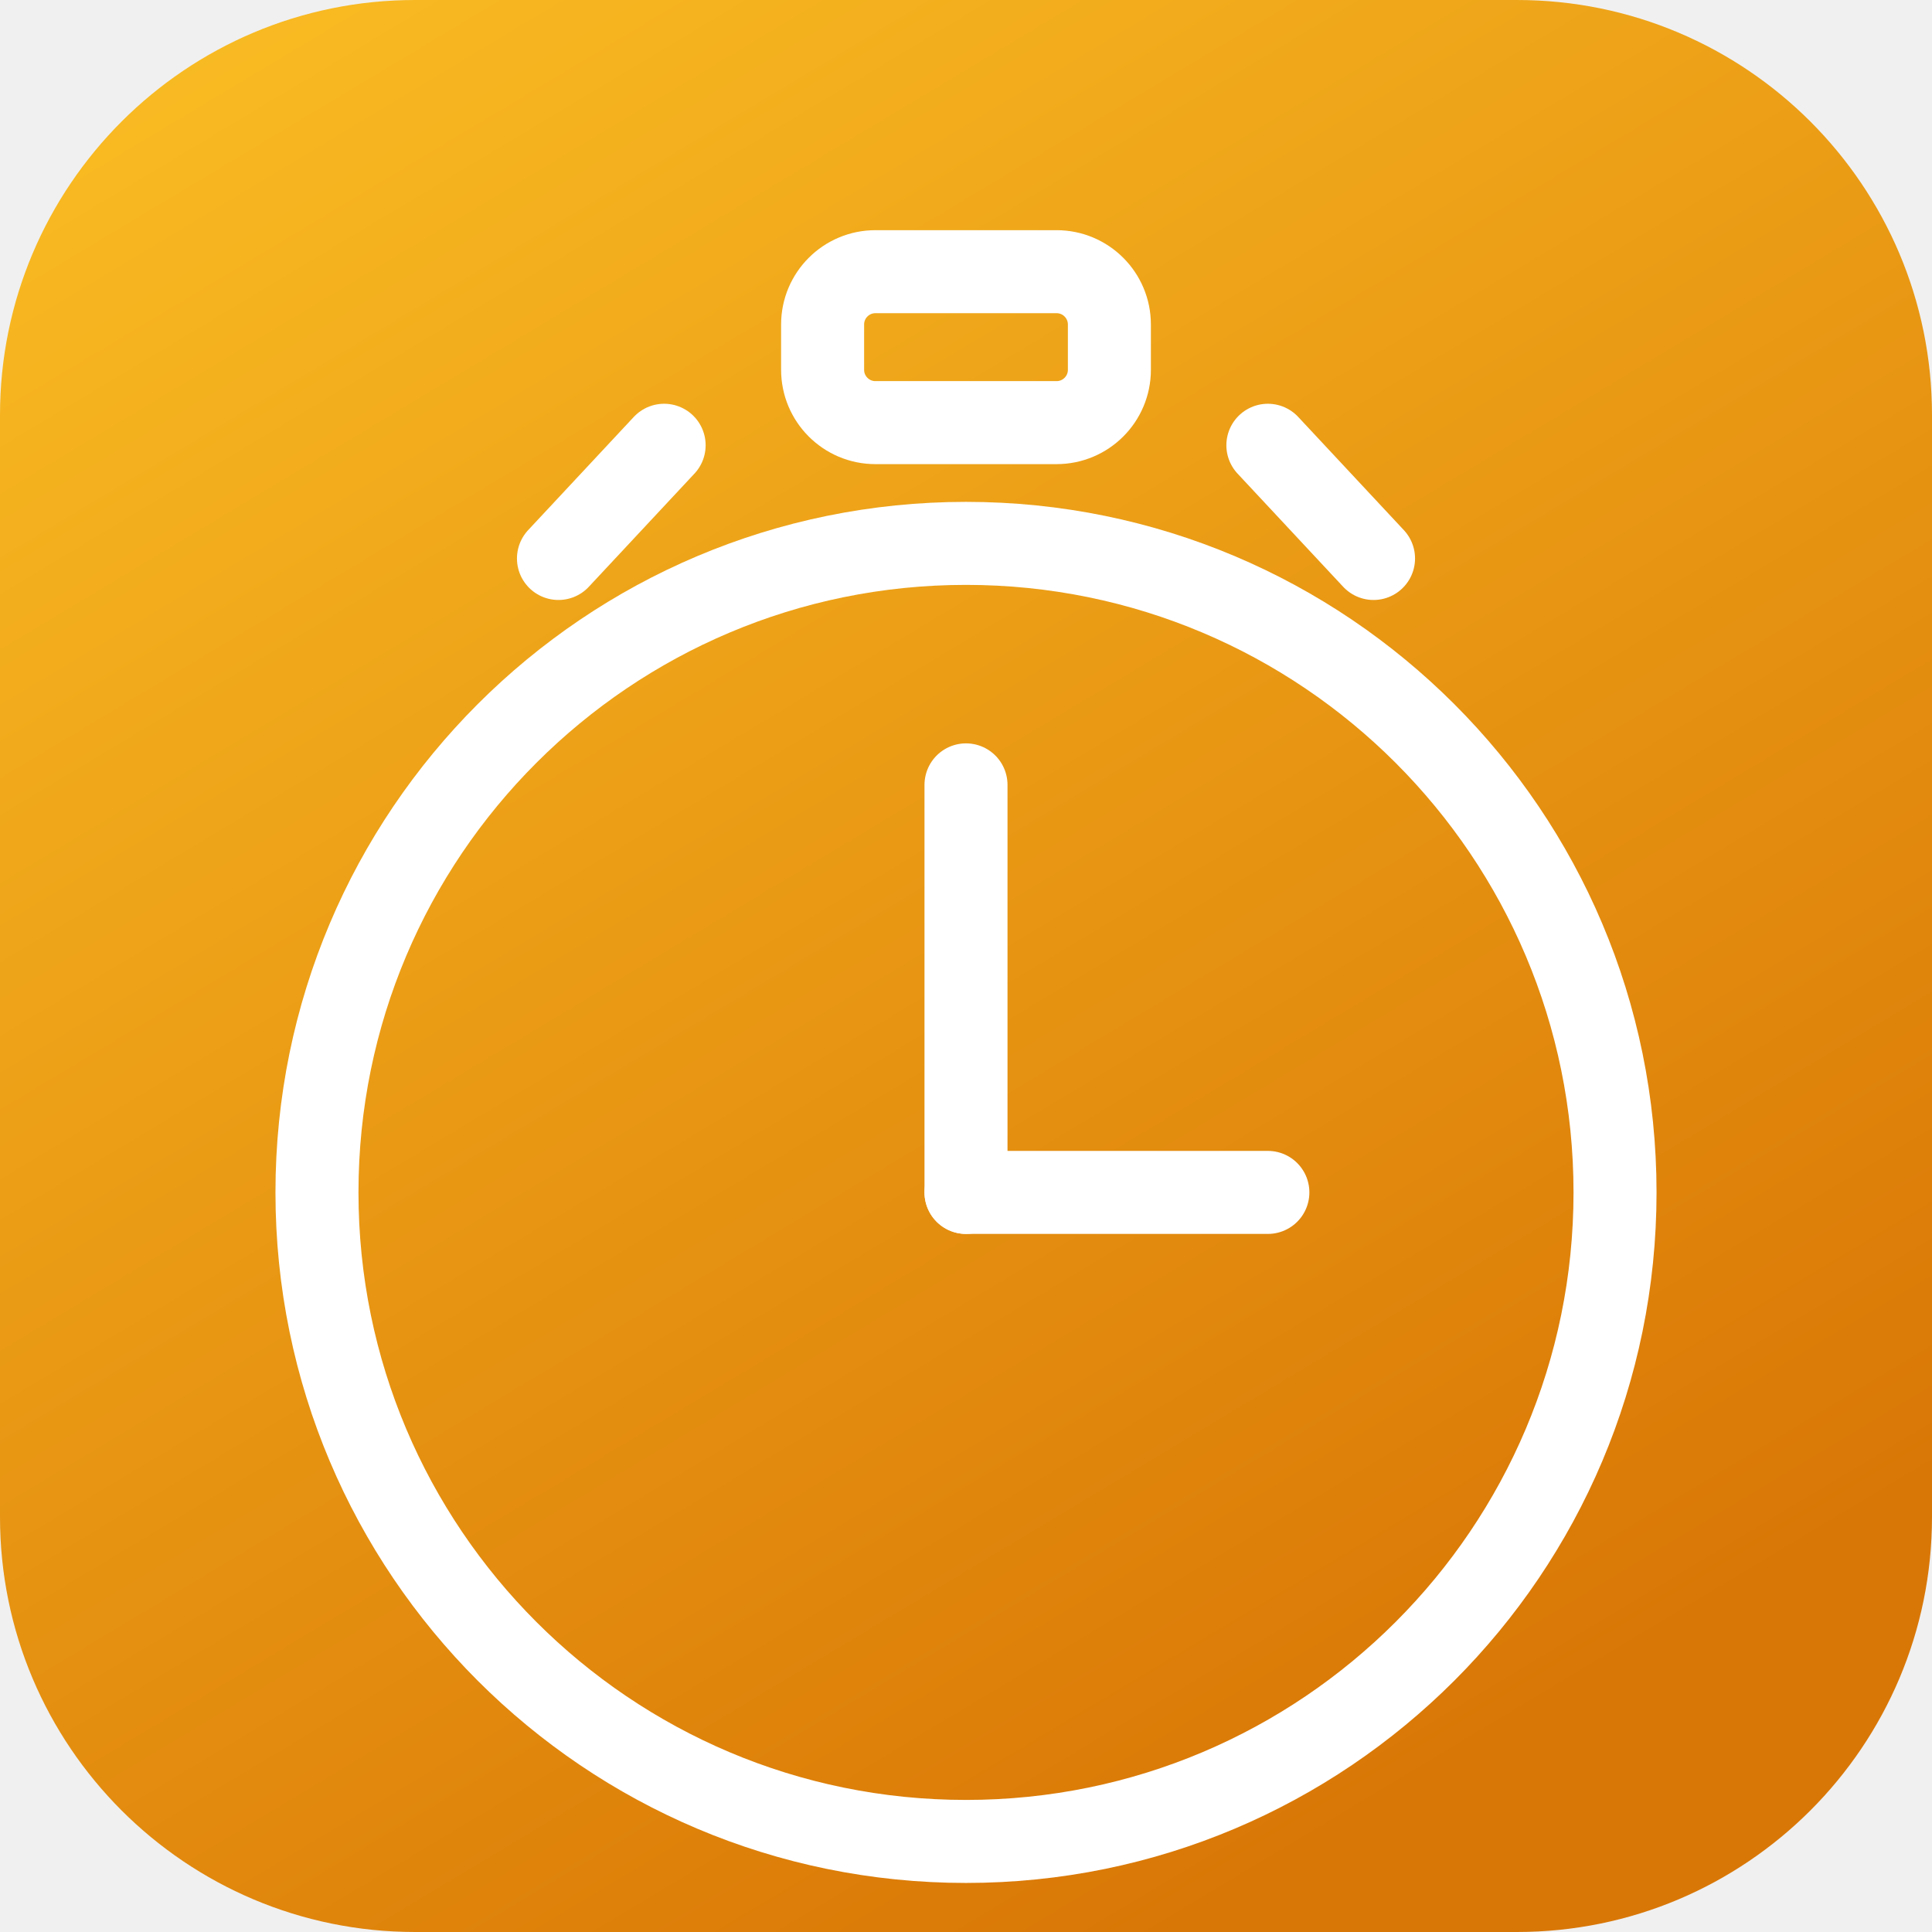
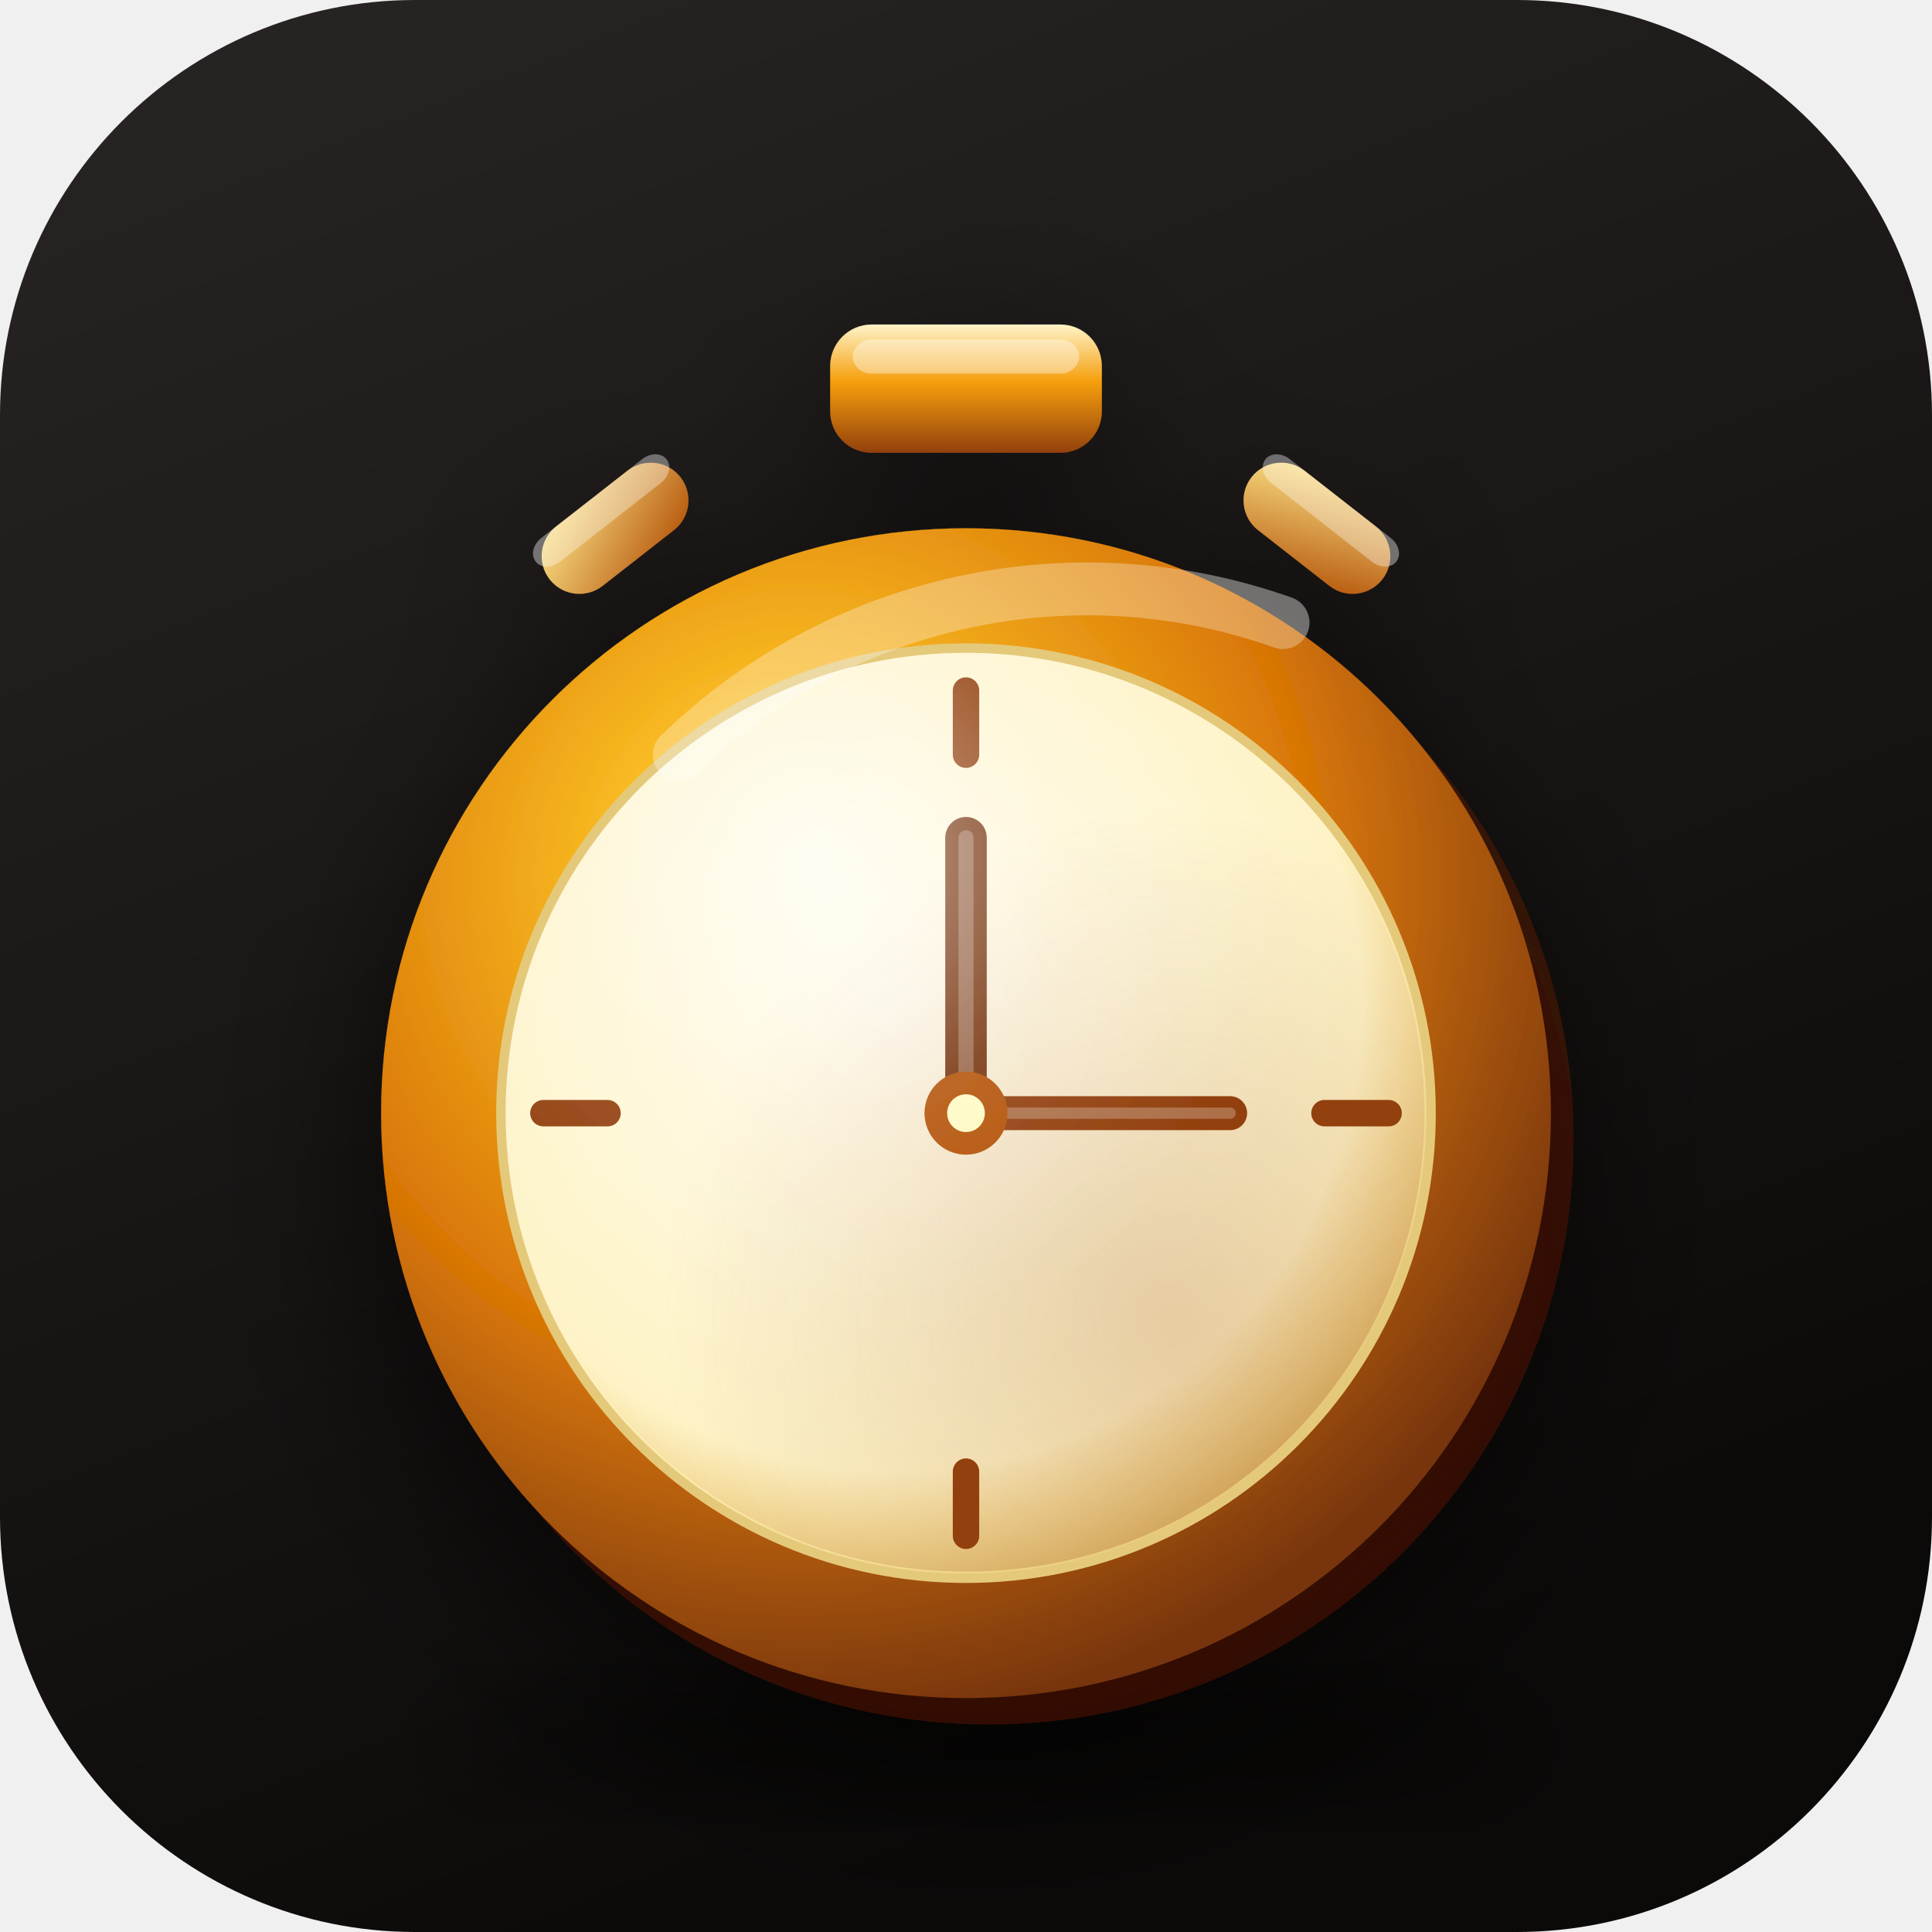
<svg xmlns="http://www.w3.org/2000/svg" viewBox="0 0 512 512" width="512" height="512">
  <defs>
-     <linearGradient id="bg" x1="0" y1="0" x2="0.6" y2="1">
-       <stop offset="0%" stop-color="#fbbf24" />
-       <stop offset="100%" stop-color="#d97706" />
+     <linearGradient id="appbg" x1="0" y1="0" x2="0.4" y2="1">
+       <stop offset="0%" stop-color="#292524" />
+       <stop offset="100%" stop-color="#0c0a09" />
    </linearGradient>
+     <radialGradient id="bezel" cx="36%" cy="30%" r="72%" fx="36%" fy="30%">
+       <stop offset="0%" stop-color="#fef9c3" />
+       <stop offset="20%" stop-color="#fbbf24" />
+       <stop offset="60%" stop-color="#d97706" />
+       <stop offset="100%" stop-color="#78350f" />
+     </radialGradient>
+     <linearGradient id="crown" x1="0" y1="0" x2="0" y2="1">
+       <stop offset="0%" stop-color="#fef3c7" />
+       <stop offset="45%" stop-color="#f59e0b" />
+       <stop offset="100%" stop-color="#92400e" />
+     </linearGradient>
+     <linearGradient id="btn" x1="0" y1="0" x2="1" y2="1">
+       <stop offset="0%" stop-color="#fde68a" />
+       <stop offset="100%" stop-color="#b45309" />
+     </linearGradient>
+     <radialGradient id="face" cx="42%" cy="38%" r="68%">
+       <stop offset="0%" stop-color="#fffbeb" />
+       <stop offset="75%" stop-color="#fef3c7" />
+       <stop offset="100%" stop-color="#fde68a" stop-opacity="0.6" />
+     </radialGradient>
+     <radialGradient id="glass" cx="33%" cy="22%" r="52%">
+       <stop offset="0%" stop-color="rgba(255,255,255,0.60)" />
+       <stop offset="55%" stop-color="rgba(255,255,255,0.12)" />
+       <stop offset="100%" stop-color="rgba(255,255,255,0)" />
+     </radialGradient>
+     <radialGradient id="faceShadow" cx="72%" cy="72%" r="55%">
+       <stop offset="0%" stop-color="rgba(146,64,14,0.22)" />
+       <stop offset="100%" stop-color="rgba(146,64,14,0)" />
+     </radialGradient>
+     <filter id="dropshadow" x="-30%" y="-30%" width="160%" height="160%">
+       <feDropShadow dx="0" dy="16" stdDeviation="24" flood-color="rgba(0,0,0,0.65)" />
+     </filter>
+     <filter id="blurShadow">
+       <feGaussianBlur stdDeviation="14" />
+     </filter>
  </defs>
-   <rect width="512" height="512" rx="110" fill="url(#bg)" />
-   <rect x="218" y="72" width="76" height="40" rx="14" fill="none" stroke="white" stroke-width="22" stroke-linecap="round" stroke-linejoin="round" />
-   <line x1="176" y1="118" x2="148" y2="148" stroke="white" stroke-width="22" stroke-linecap="round" />
-   <line x1="336" y1="118" x2="364" y2="148" stroke="white" stroke-width="22" stroke-linecap="round" />
-   <circle cx="256" cy="316" r="172" fill="none" stroke="white" stroke-width="22" />
-   <line x1="256" y1="316" x2="256" y2="208" stroke="white" stroke-width="22" stroke-linecap="round" />
-   <line x1="256" y1="316" x2="336" y2="316" stroke="white" stroke-width="22" stroke-linecap="round" />
+   <rect width="512" height="512" rx="110" fill="url(#appbg)" />
+   <ellipse cx="263" cy="462" rx="145" ry="18" fill="black" opacity="0.45" filter="url(#blurShadow)" />
+   <g filter="url(#dropshadow)">
+     <rect x="220" y="86" width="72" height="34" rx="11" fill="url(#crown)" />
+     <rect x="226" y="90" width="60" height="9" rx="5" fill="rgba(255,255,255,0.38)" />
+     <rect x="141" y="130" width="44" height="20" rx="10" fill="url(#btn)" transform="rotate(-38 163 140)" />
+     <rect x="141" y="130" width="44" height="8" rx="5" fill="rgba(255,255,255,0.35)" transform="rotate(-38 163 140)" />
+     <rect x="327" y="130" width="44" height="20" rx="10" fill="url(#btn)" transform="rotate(38 349 140)" />
+     <rect x="327" y="130" width="44" height="8" rx="5" fill="rgba(255,255,255,0.35)" transform="rotate(38 349 140)" />
+     <circle cx="262" cy="302" r="155" fill="#4a1500" opacity="0.55" />
+     <circle cx="256" cy="295" r="155" fill="url(#bezel)" />
+     <circle cx="256" cy="295" r="123" fill="none" stroke="#e5c97a" stroke-width="3" />
+     <circle cx="256" cy="295" r="122" fill="url(#face)" />
+     <circle cx="256" cy="295" r="122" fill="url(#faceShadow)" />
+     <line x1="256" y1="183" x2="256" y2="200" stroke="#92400e" stroke-width="7" stroke-linecap="round" />
+     <line x1="368" y1="295" x2="351" y2="295" stroke="#92400e" stroke-width="7" stroke-linecap="round" />
+     <line x1="256" y1="407" x2="256" y2="390" stroke="#92400e" stroke-width="7" stroke-linecap="round" />
+     <line x1="144" y1="295" x2="161" y2="295" stroke="#92400e" stroke-width="7" stroke-linecap="round" />
+     <line x1="256" y1="295" x2="256" y2="222" stroke="#78350f" stroke-width="11" stroke-linecap="round" />
+     <line x1="256" y1="295" x2="256" y2="222" stroke="rgba(255,255,255,0.25)" stroke-width="4" stroke-linecap="round" />
+     <line x1="256" y1="295" x2="326" y2="295" stroke="#92400e" stroke-width="9" stroke-linecap="round" />
+     <line x1="256" y1="295" x2="326" y2="295" stroke="rgba(255,255,255,0.25)" stroke-width="3" stroke-linecap="round" />
+     <circle cx="256" cy="295" r="11" fill="#b45309" />
+     <circle cx="256" cy="295" r="5" fill="#fef9c3" />
+     <circle cx="256" cy="295" r="122" fill="url(#glass)" />
+     <path d="M 180 200 A 155 155 0 0 1 340 165" fill="none" stroke="rgba(255,255,255,0.30)" stroke-width="14" stroke-linecap="round" />
+   </g>
</svg>
